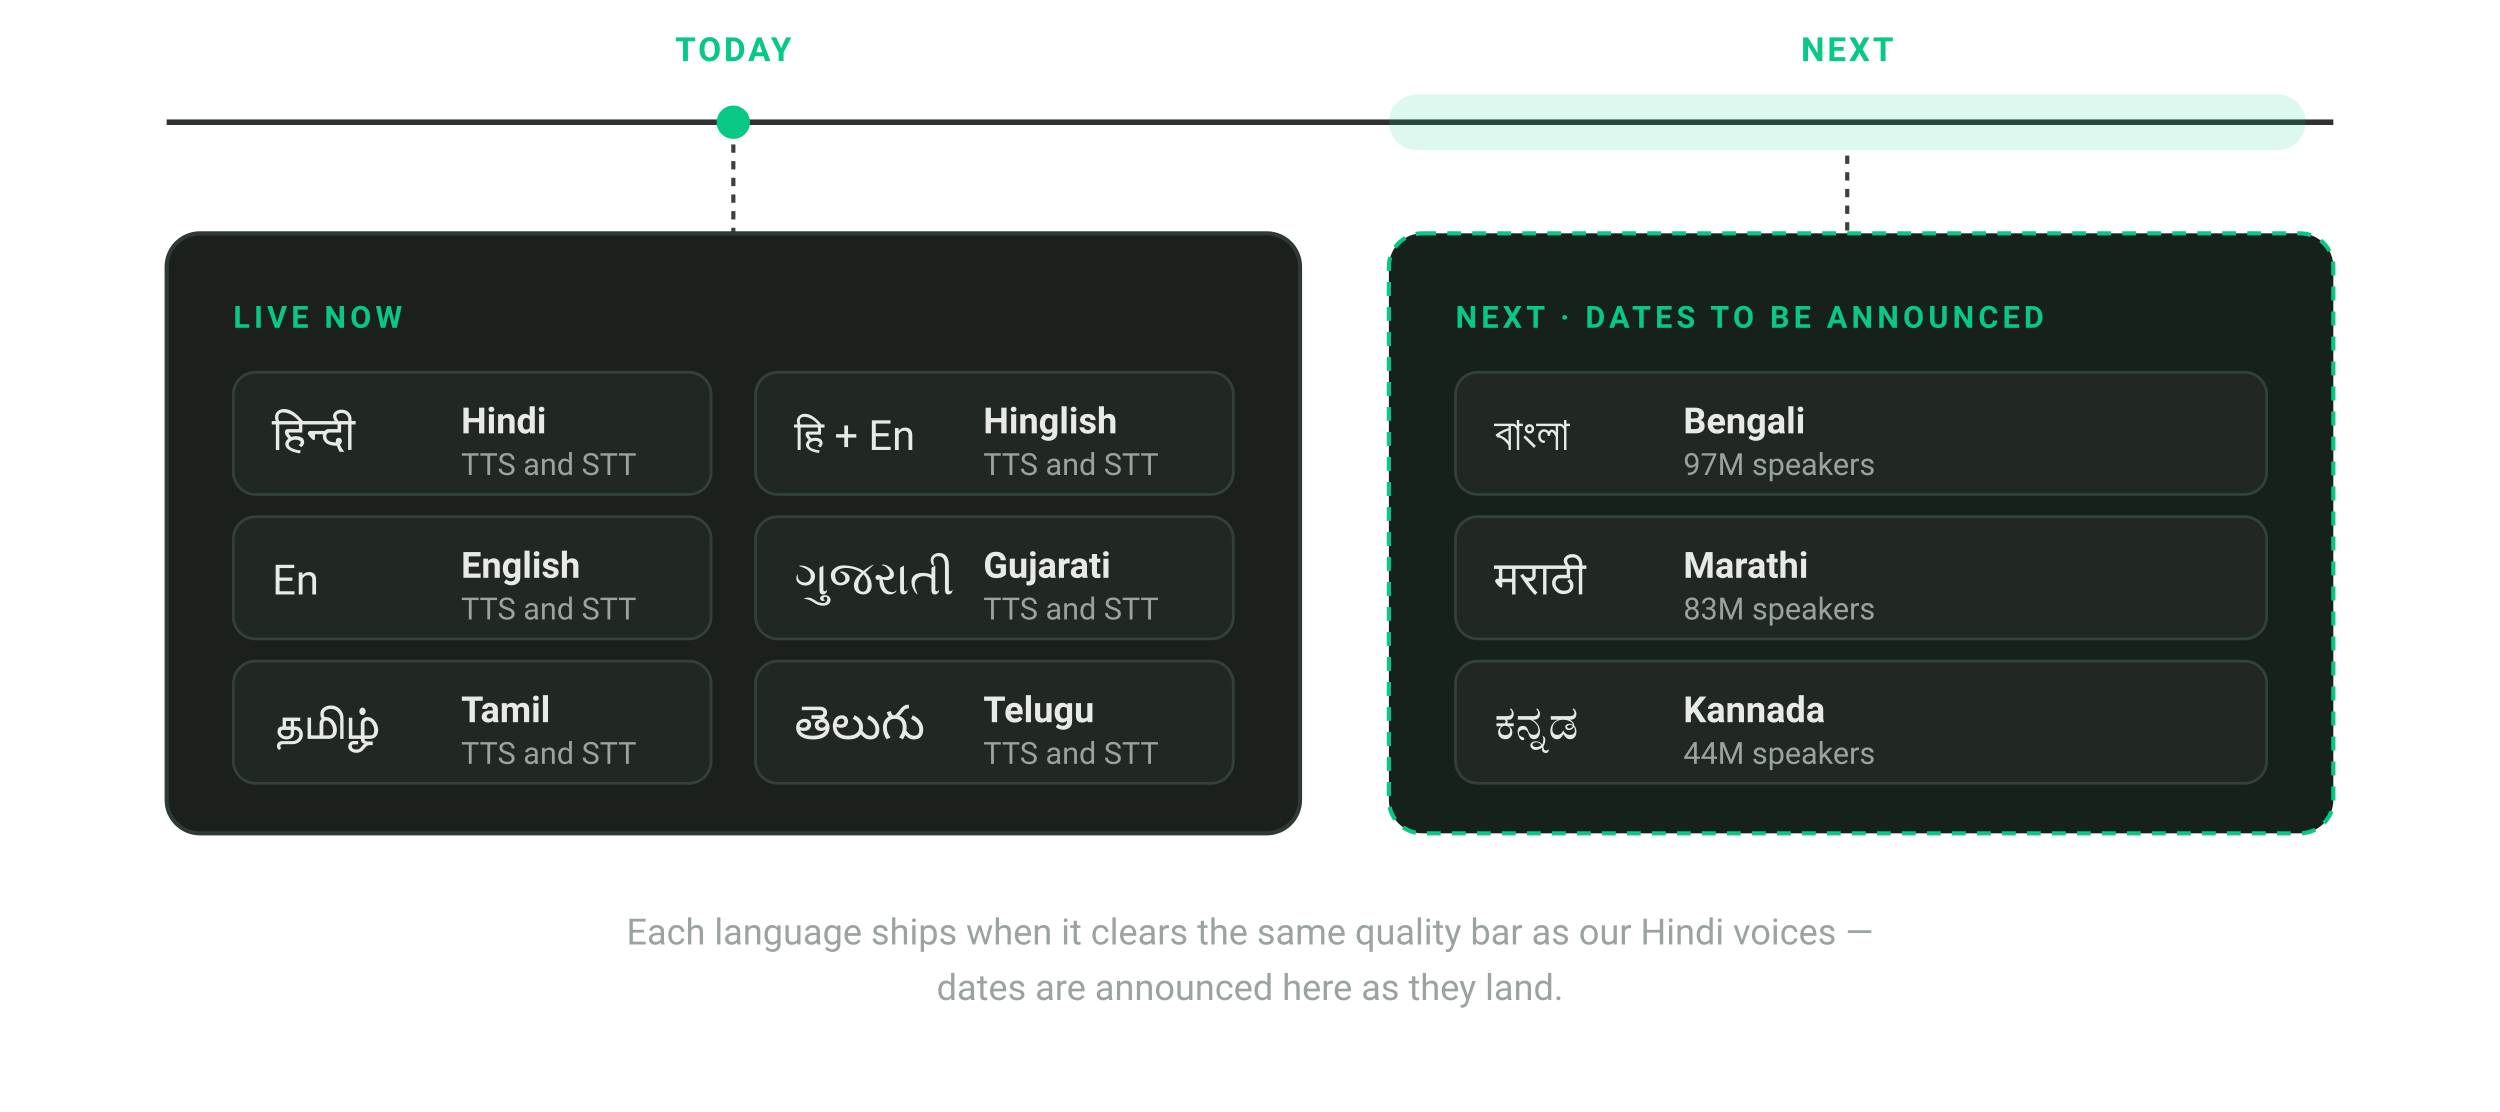
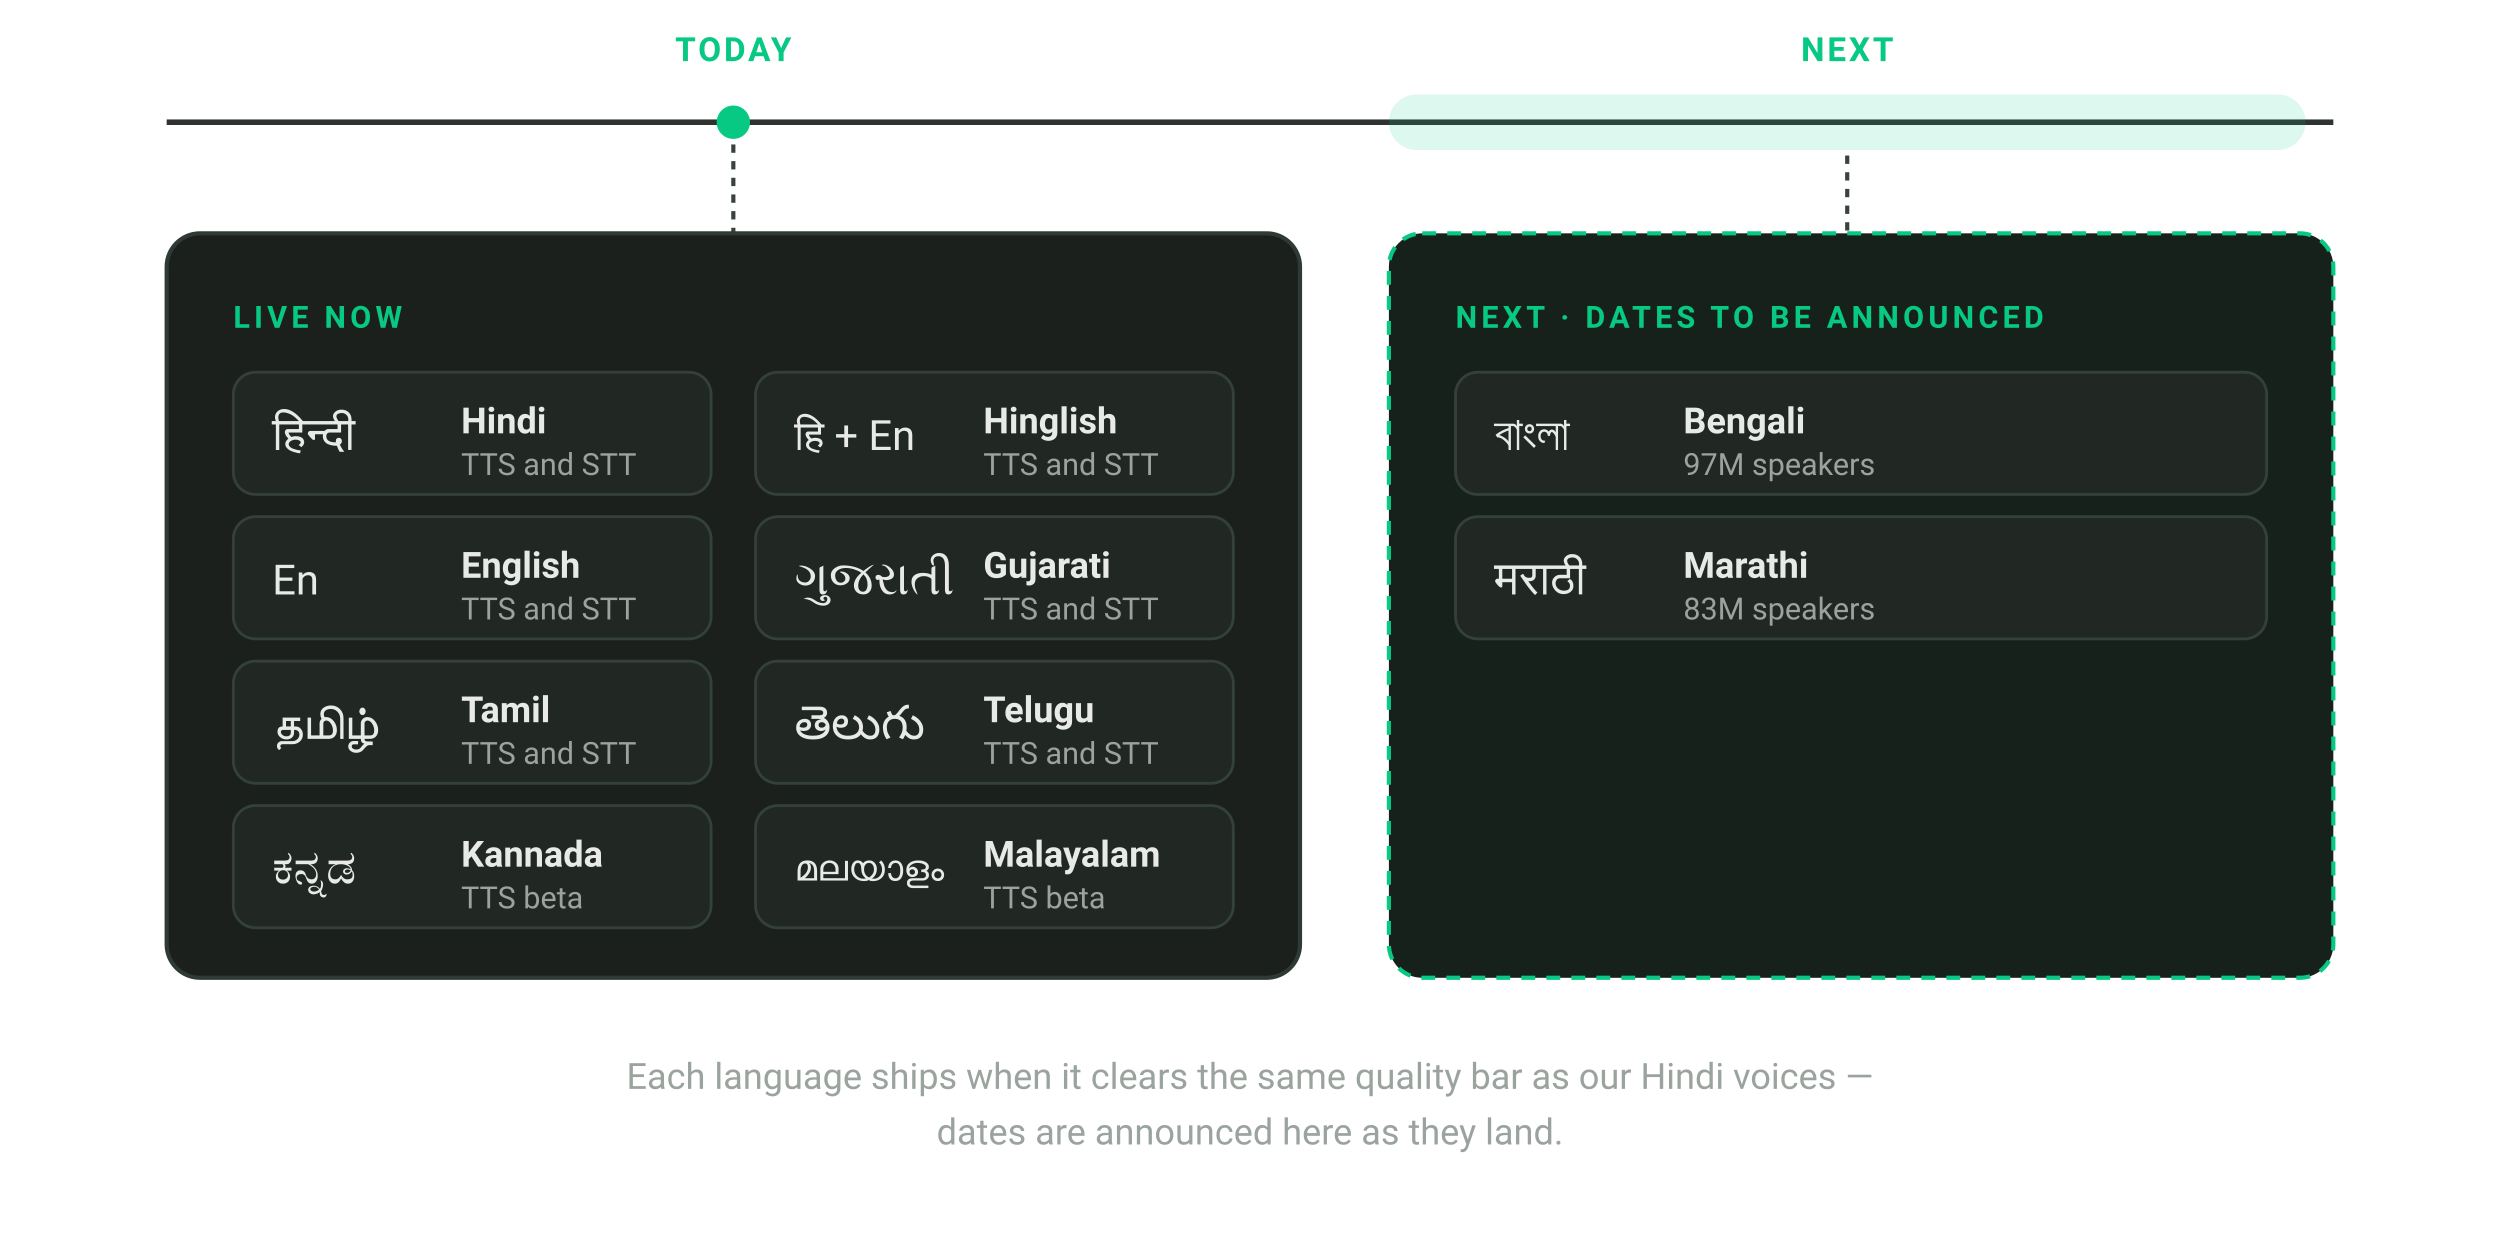
- <svg xmlns="http://www.w3.org/2000/svg" width="900" height="400" viewBox="0 0 900 400" font-family="ui-sans-serif, -apple-system, 'Segoe UI', Roboto, 'Noto Sans', sans-serif">
+ <svg xmlns="http://www.w3.org/2000/svg" width="900" height="452" viewBox="0 0 900 452" font-family="ui-sans-serif, -apple-system, 'Segoe UI', Roboto, 'Noto Sans', sans-serif">
  <line x1="60" y1="44" x2="840" y2="44" stroke="#2E332F" stroke-width="2" />
  <rect x="500" y="34" width="330" height="20" rx="10" fill="#07C983" opacity="0.14" />
  <circle cx="264" cy="44" r="6" fill="#07C983" />
  <text x="264" y="22" text-anchor="middle" font-size="12" font-weight="700" fill="#07C983" letter-spacing="1">TODAY</text>
  <text x="665" y="22" text-anchor="middle" font-size="12" font-weight="700" fill="#07C983" letter-spacing="1">NEXT</text>
  <line x1="264" y1="52" x2="264" y2="84" stroke="#3A423C" stroke-width="1.5" stroke-dasharray="3 3" />
  <line x1="665" y1="56" x2="665" y2="84" stroke="#3A423C" stroke-width="1.5" stroke-dasharray="3 3" />
-   <rect x="60" y="84" width="408" height="216" rx="12" fill="#1B201C" stroke="#2E3A33" stroke-width="1.5" />
+   <rect x="60" y="84" width="408" height="268" rx="12" fill="#1B201C" stroke="#2E3A33" stroke-width="1.5" />
  <text x="84" y="118" font-size="11" font-weight="700" fill="#07C983" letter-spacing="1.5">LIVE NOW</text>
  <rect x="84" y="134" width="172" height="44" rx="8" fill="#212823" stroke="#33413A" />
  <text x="98" y="162" font-size="17" fill="#E8EAE8">हिन्दी</text>
  <text x="166" y="156" font-size="13" font-weight="600" fill="#E8EAE8">Hindi</text>
  <text x="166" y="171" font-size="11" fill="#9AA39D">TTS and STT</text>
  <rect x="272" y="134" width="172" height="44" rx="8" fill="#212823" stroke="#33413A" />
  <text x="286" y="162" font-size="15" fill="#E8EAE8">हि + En</text>
  <text x="354" y="156" font-size="13" font-weight="600" fill="#E8EAE8">Hinglish</text>
  <text x="354" y="171" font-size="11" fill="#9AA39D">TTS and STT</text>
  <rect x="84" y="186" width="172" height="44" rx="8" fill="#212823" stroke="#33413A" />
  <text x="98" y="214" font-size="15" fill="#E8EAE8">En</text>
  <text x="166" y="208" font-size="13" font-weight="600" fill="#E8EAE8">English</text>
  <text x="166" y="223" font-size="11" fill="#9AA39D">TTS and STT</text>
  <rect x="272" y="186" width="172" height="44" rx="8" fill="#212823" stroke="#33413A" />
  <text x="286" y="214" font-size="17" fill="#E8EAE8">ગુજરાતી</text>
  <text x="354" y="208" font-size="13" font-weight="600" fill="#E8EAE8">Gujarati</text>
  <text x="354" y="223" font-size="11" fill="#9AA39D">TTS and STT</text>
  <rect x="84" y="238" width="172" height="44" rx="8" fill="#212823" stroke="#33413A" />
  <text x="98" y="266" font-size="17" fill="#E8EAE8">தமிழ்</text>
  <text x="166" y="260" font-size="13" font-weight="600" fill="#E8EAE8">Tamil</text>
  <text x="166" y="275" font-size="11" fill="#9AA39D">TTS and STT</text>
  <rect x="272" y="238" width="172" height="44" rx="8" fill="#212823" stroke="#33413A" />
  <text x="286" y="266" font-size="17" fill="#E8EAE8">తెలుగు</text>
  <text x="354" y="260" font-size="13" font-weight="600" fill="#E8EAE8">Telugu</text>
  <text x="354" y="275" font-size="11" fill="#9AA39D">TTS and STT</text>
-   <rect x="500" y="84" width="340" height="216" rx="12" fill="#17211B" stroke="#07C983" stroke-width="1.5" stroke-dasharray="5 4" />
+   <rect x="84" y="290" width="172" height="44" rx="8" fill="#212823" stroke="#33413A" />
+   <text x="98" y="318" font-size="17" fill="#E8EAE8">ಕನ್ನಡ</text>
+   <text x="166" y="312" font-size="13" font-weight="600" fill="#E8EAE8">Kannada</text>
+   <text x="166" y="327" font-size="11" fill="#9AA39D">TTS beta</text>
+   <rect x="272" y="290" width="172" height="44" rx="8" fill="#212823" stroke="#33413A" />
+   <text x="286" y="317" font-size="13" fill="#E8EAE8">മലയാളം</text>
+   <text x="354" y="312" font-size="13" font-weight="600" fill="#E8EAE8">Malayalam</text>
+   <text x="354" y="327" font-size="11" fill="#9AA39D">TTS beta</text>
+   <rect x="500" y="84" width="340" height="268" rx="12" fill="#17211B" stroke="#07C983" stroke-width="1.5" stroke-dasharray="5 4" />
  <text x="524" y="118" font-size="11" font-weight="700" fill="#07C983" letter-spacing="1.5">NEXT · DATES TO BE ANNOUNCED</text>
  <rect x="524" y="134" width="292" height="44" rx="8" fill="#212823" stroke="#33413A" />
  <text x="538" y="162" font-size="17" fill="#E8EAE8">বাংলা</text>
  <text x="606" y="156" font-size="13" font-weight="600" fill="#E8EAE8">Bengali</text>
  <text x="606" y="171" font-size="11" fill="#9AA39D">97M speakers</text>
  <rect x="524" y="186" width="292" height="44" rx="8" fill="#212823" stroke="#33413A" />
  <text x="538" y="214" font-size="17" fill="#E8EAE8">मराठी</text>
  <text x="606" y="208" font-size="13" font-weight="600" fill="#E8EAE8">Marathi</text>
  <text x="606" y="223" font-size="11" fill="#9AA39D">83M speakers</text>
-   <rect x="524" y="238" width="292" height="44" rx="8" fill="#212823" stroke="#33413A" />
-   <text x="538" y="266" font-size="17" fill="#E8EAE8">ಕನ್ನಡ</text>
-   <text x="606" y="260" font-size="13" font-weight="600" fill="#E8EAE8">Kannada</text>
-   <text x="606" y="275" font-size="11" fill="#9AA39D">44M speakers</text>
-   <text x="450" y="340" text-anchor="middle" font-size="13" fill="#9AA39D">Each language ships when it clears the same quality bar as our Hindi voices —</text>
-   <text x="450" y="360" text-anchor="middle" font-size="13" fill="#9AA39D">dates are announced here as they land.</text>
+   <text x="450" y="392" text-anchor="middle" font-size="13" fill="#9AA39D">Each language ships when it clears the same quality bar as our Hindi voices —</text>
+   <text x="450" y="412" text-anchor="middle" font-size="13" fill="#9AA39D">dates are announced here as they land.</text>
</svg>
